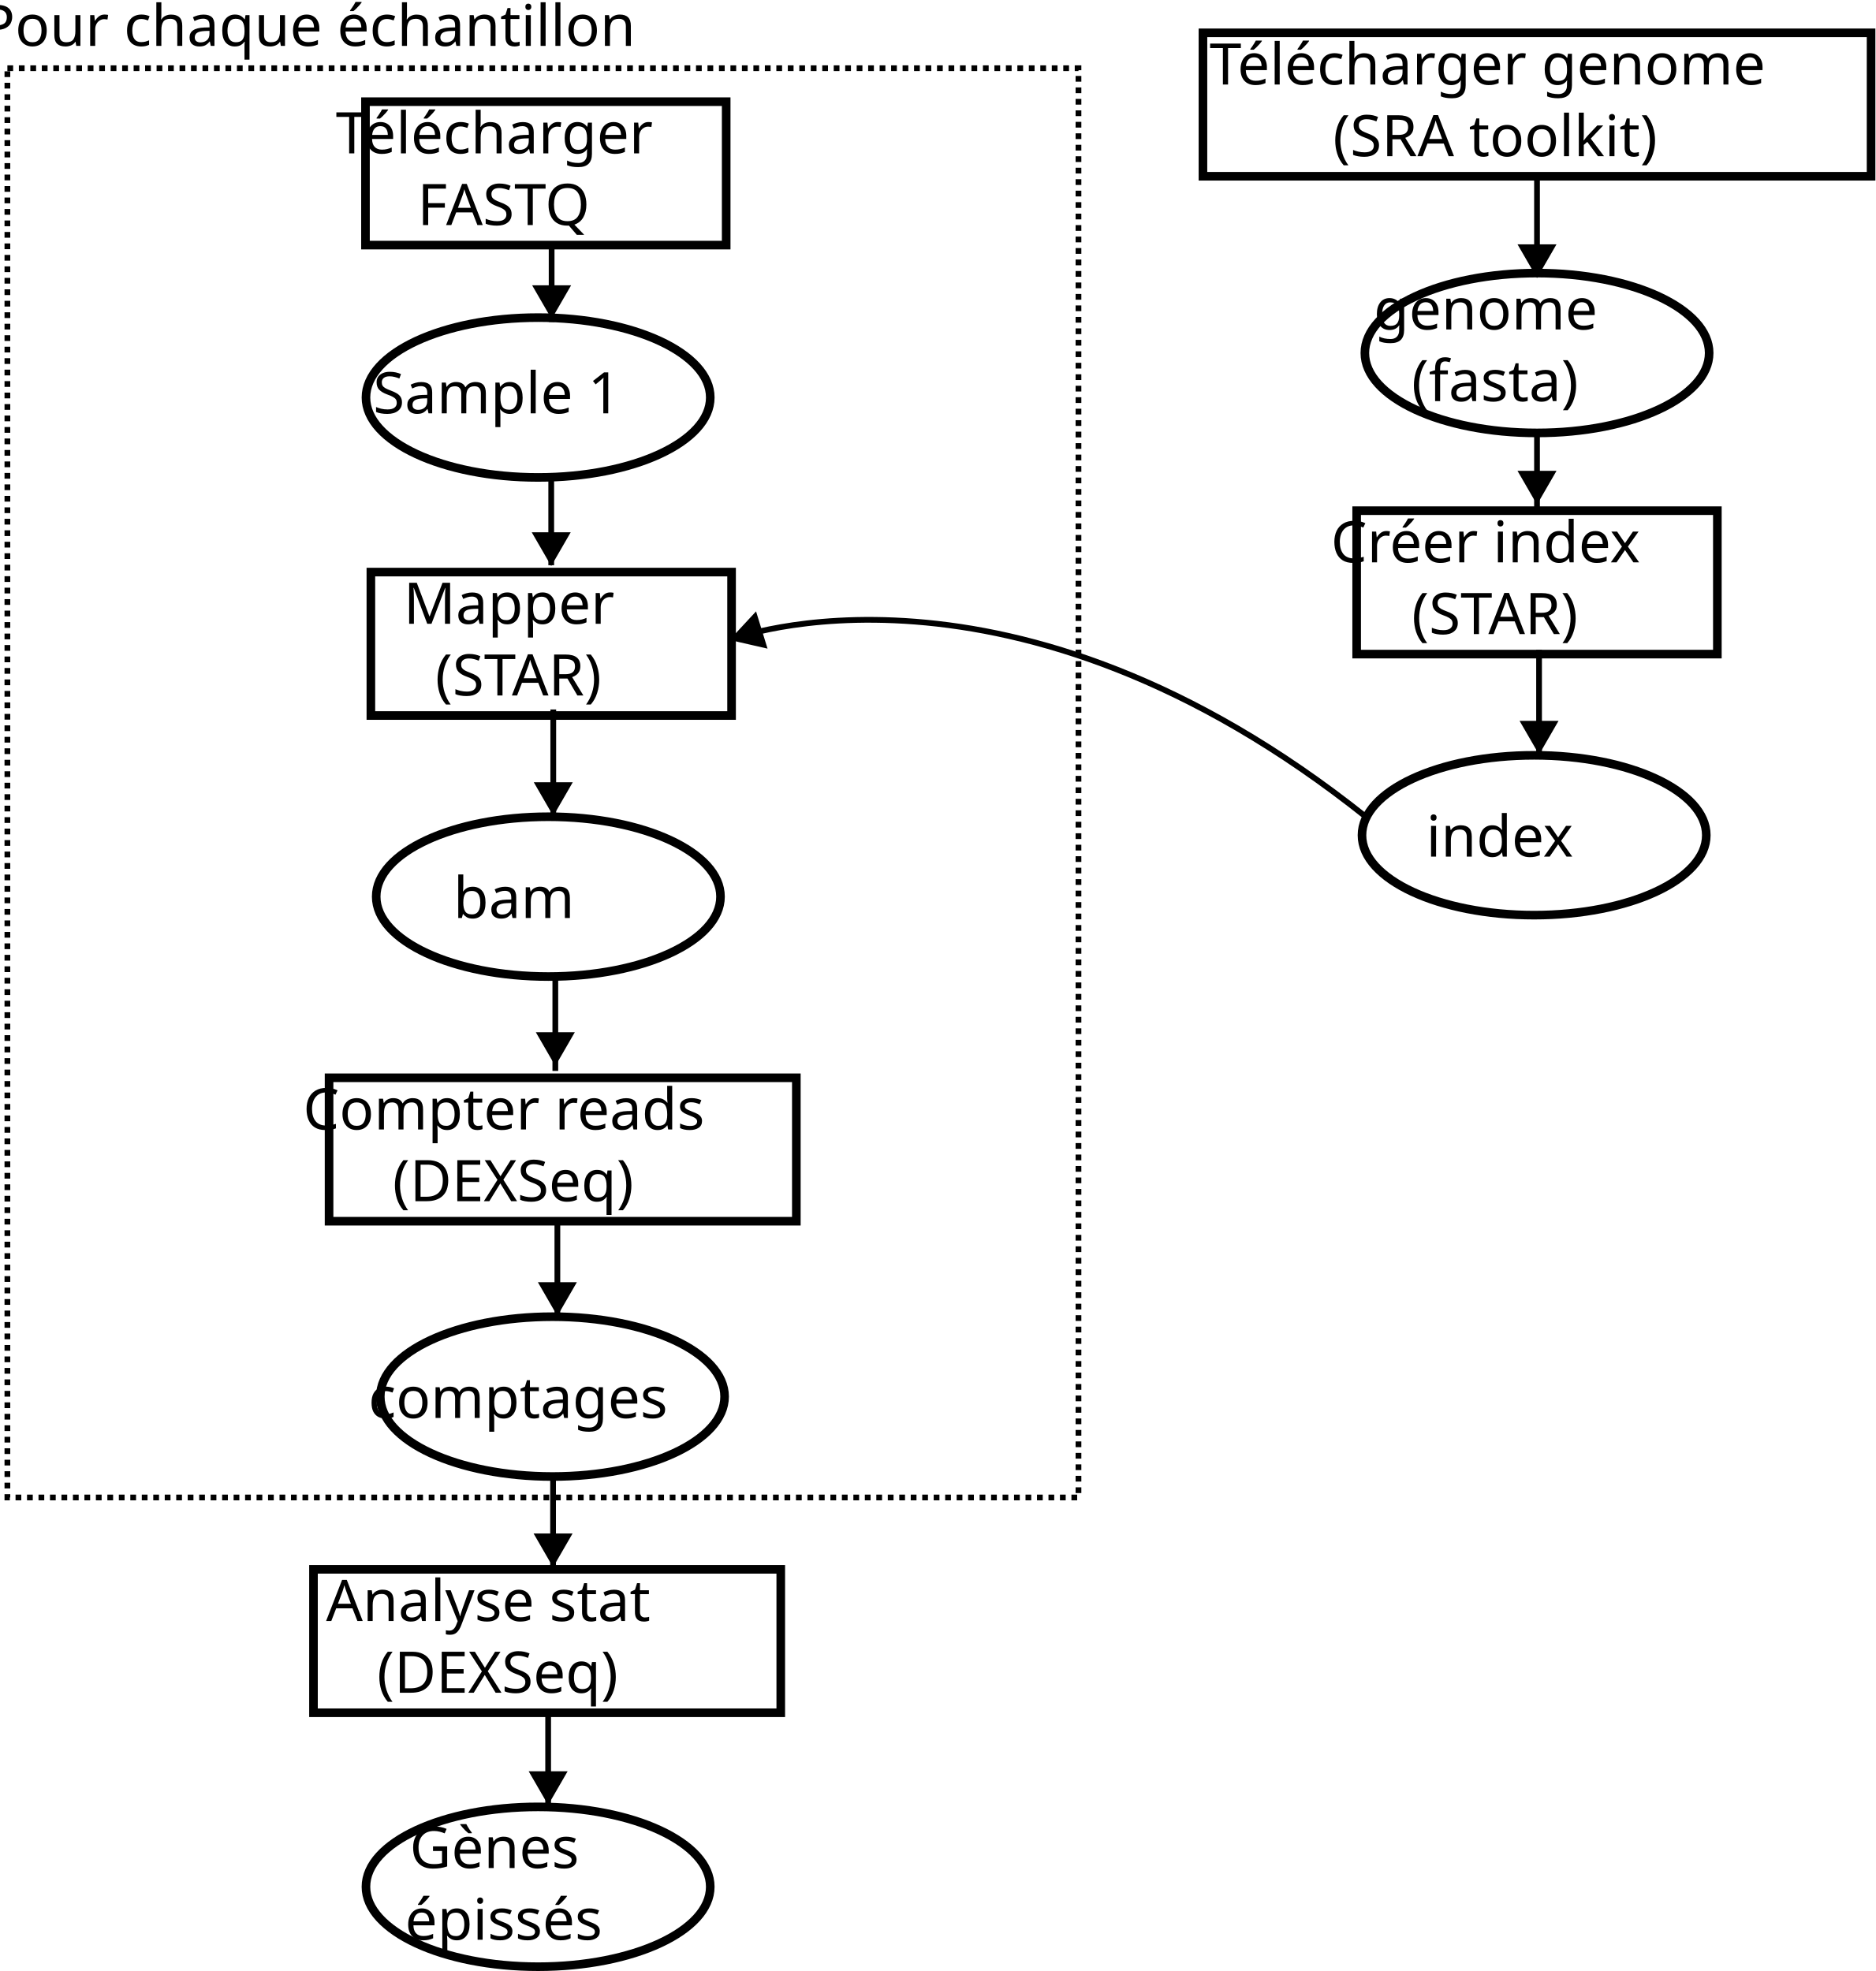
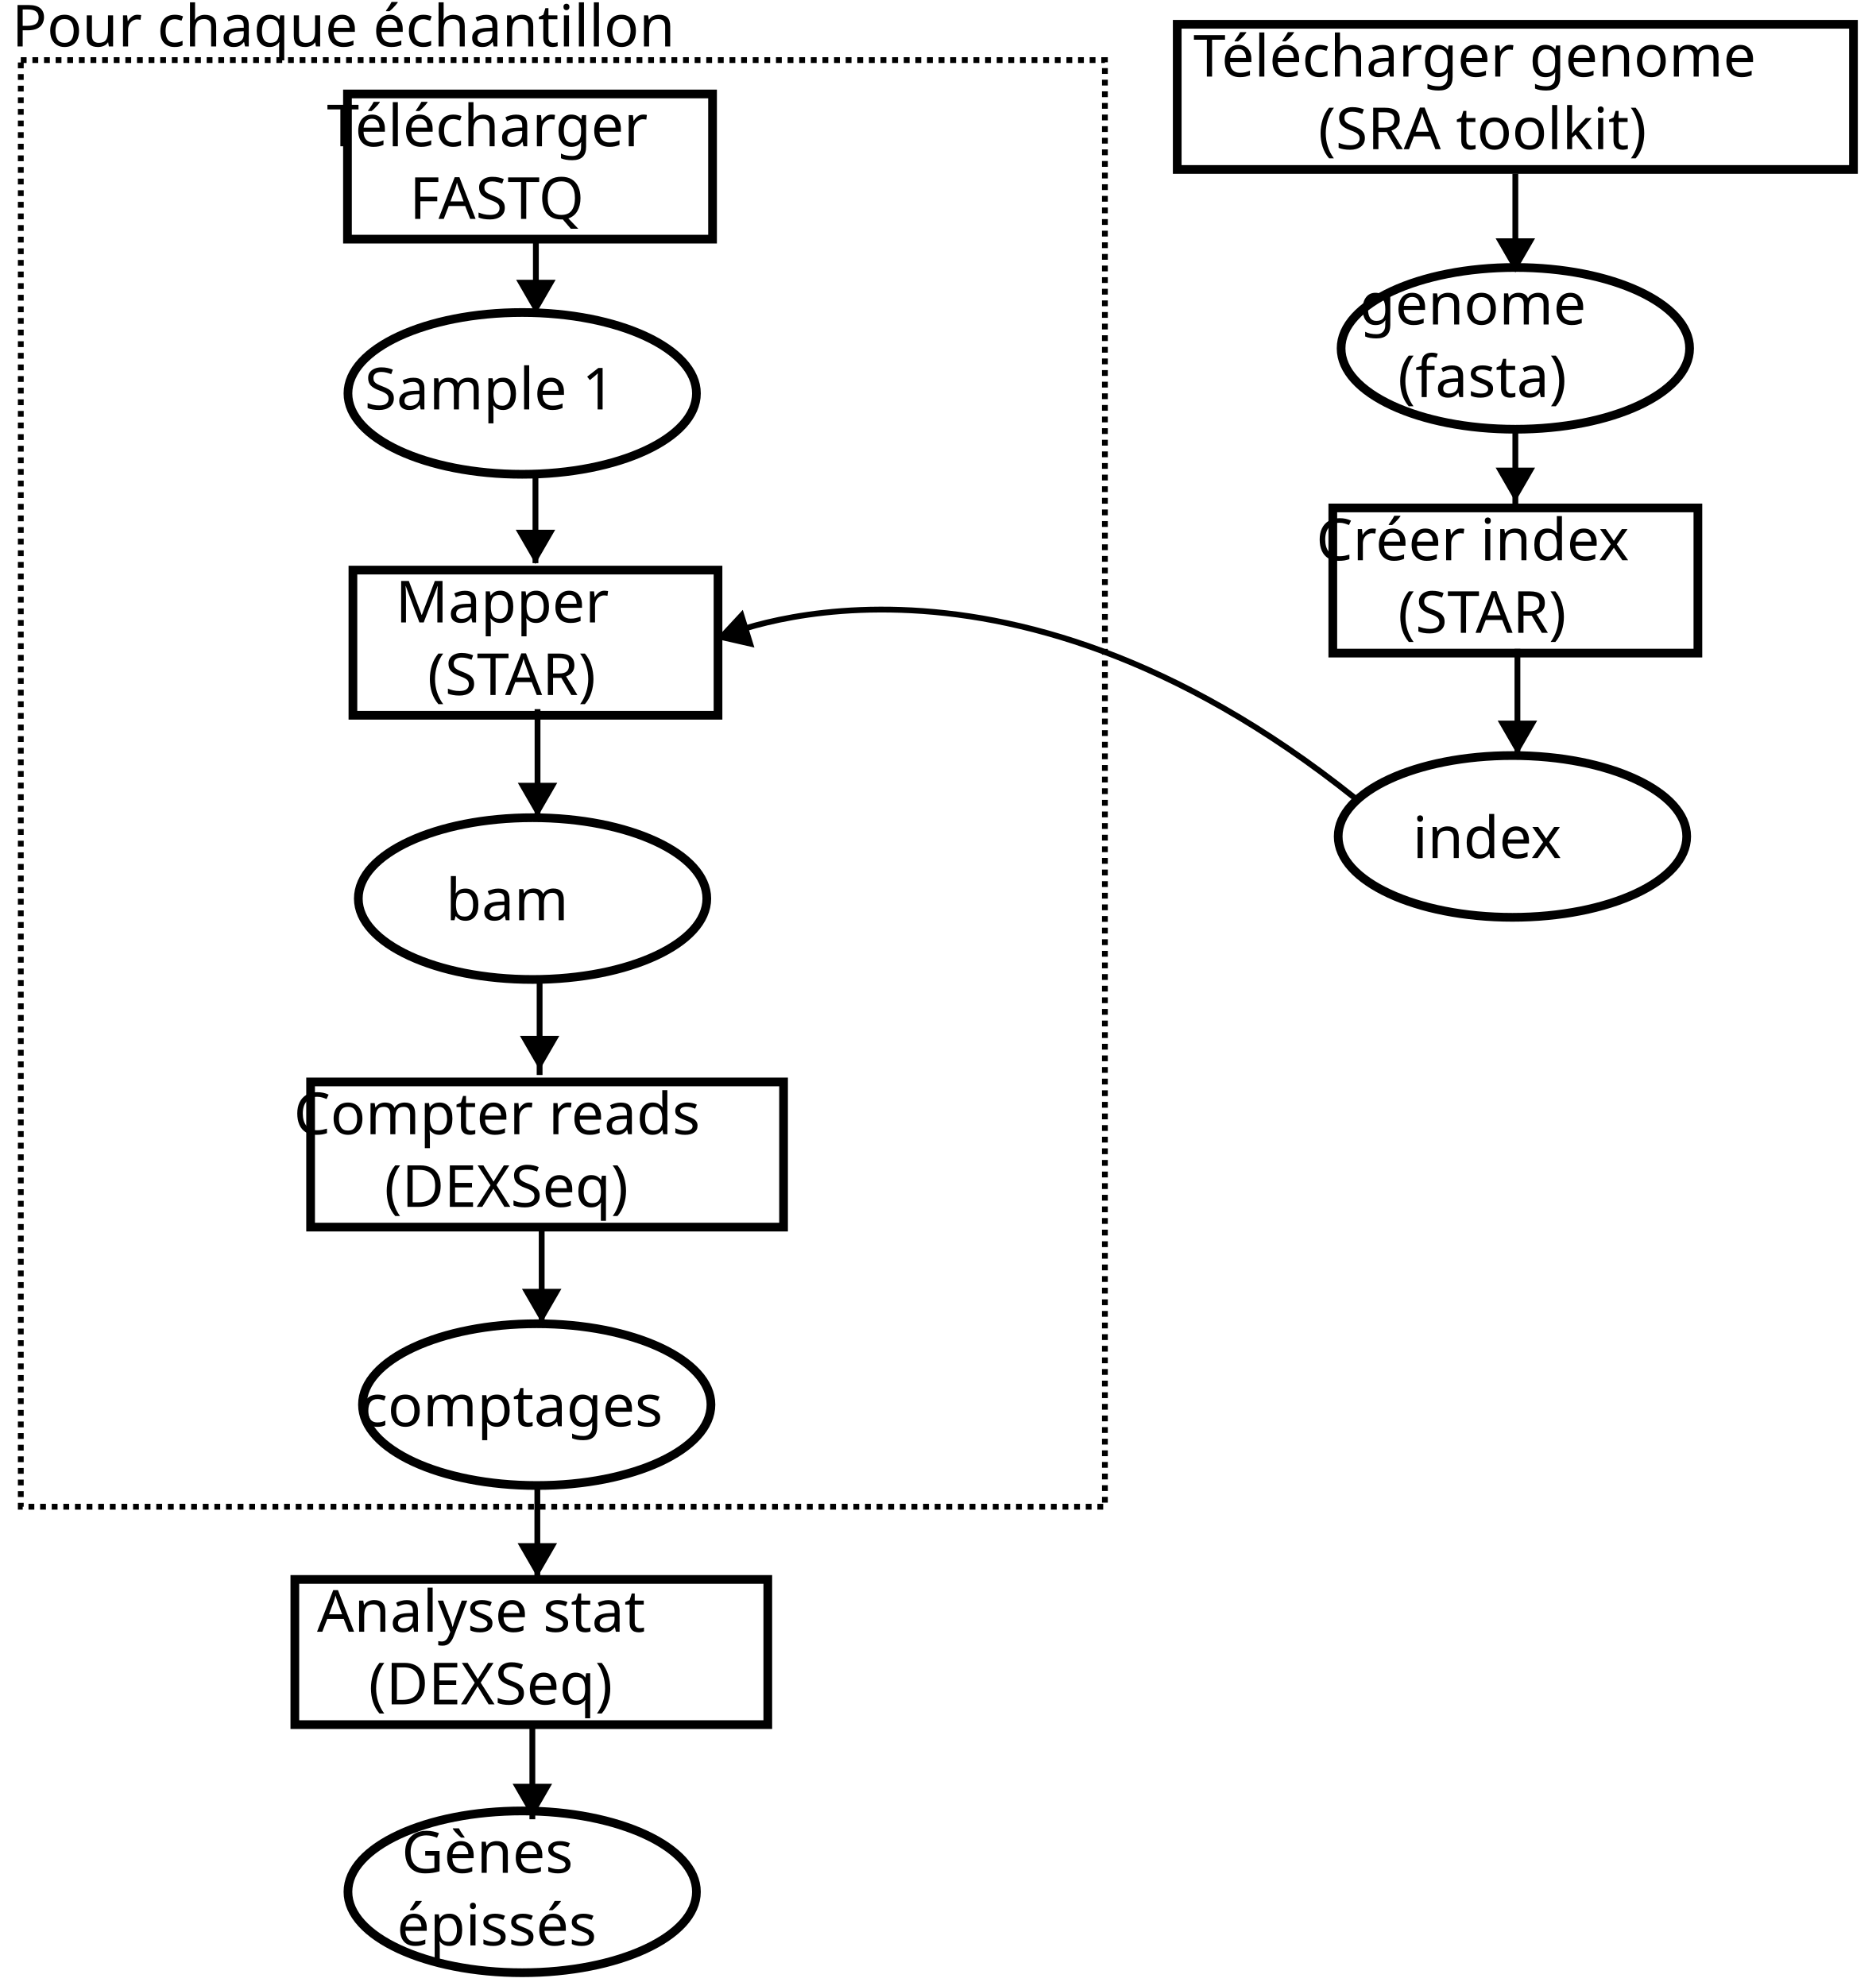
- <svg xmlns="http://www.w3.org/2000/svg" width="92.944mm" height="97.704mm" viewBox="0 0 329.329 346.195" id="svg2" version="1.1">
+ <svg xmlns="http://www.w3.org/2000/svg" width="118.374mm" height="125.362mm" viewBox="0 0 419.435 444.195" id="svg2" version="1.1">
  <defs id="defs4" />
-   <g id="layer1" transform="translate(-35.02765,-25.20341)">
+   <g id="layer1" transform="translate(-40.05082,-27.20341)">
    <g id="g4187-3-0" transform="translate(-238.5714,152.2697)" />
-     <g id="g4903" transform="matrix(0.5038584,0,0,0.5038584,17.37868,12.50446)">
-       <ellipse ry="27.857" rx="60" cy="682.934" cx="222.571" id="path4136-6-5-6-0-4-8" style="fill:none;fill-opacity:1;fill-rule:nonzero;stroke:#000000;stroke-width:3;stroke-linecap:butt;stroke-linejoin:miter;stroke-miterlimit:4;stroke-dasharray:none;stroke-dashoffset:0;stroke-opacity:1" />
-       <text id="text4138-7-6-1-6-5-9" y="676.39" x="221.956" style="font-style:normal;font-weight:normal;font-size:12.5px;line-height:125%;font-family:sans-serif;text-align:center;letter-spacing:0px;word-spacing:0px;text-anchor:middle;fill:#000000;fill-opacity:1;stroke:none;stroke-width:1px;stroke-linecap:butt;stroke-linejoin:miter;stroke-opacity:1" xml:space="preserve">
-         <tspan style="font-size:20px" y="676.39" x="221.956" id="tspan4217-9-1-2-2">Gènes</tspan>
-         <tspan id="tspan4777" style="font-size:20px" y="701.39" x="221.956">épissés</tspan>
+     <ellipse style="fill:none;fill-opacity:1;fill-rule:nonzero;stroke:#000000;stroke-width:1.948;stroke-linecap:butt;stroke-linejoin:miter;stroke-miterlimit:4;stroke-dasharray:none;stroke-dashoffset:0;stroke-opacity:1" id="path4136-6-5-6-0-4-8" cx="156.819" cy="450.334" rx="38.964" ry="18.09" />
+     <text xml:space="preserve" style="font-style:normal;font-weight:normal;font-size:8.118px;line-height:125%;font-family:sans-serif;text-align:center;letter-spacing:0px;word-spacing:0px;text-anchor:middle;fill:#000000;fill-opacity:1;stroke:none;stroke-width:1px;stroke-linecap:butt;stroke-linejoin:miter;stroke-opacity:1" x="156.419" y="446.084" id="text4138-7-6-1-6-5-9">
+       <tspan id="tspan4217-9-1-2-2" x="156.419" y="446.084" style="font-size:12.988px">Gènes</tspan>
+       <tspan x="156.419" y="462.319" style="font-size:12.988px" id="tspan4777">épissés</tspan>
+     </text>
+     <path style="fill:none;fill-rule:evenodd;stroke:#000000;stroke-width:1.299;stroke-linecap:butt;stroke-linejoin:miter;stroke-miterlimit:4;stroke-dasharray:none;stroke-opacity:1" d="M 342.974,205.65 C 262.263,141.174 200.607,169.937 200.607,169.937" id="path4630" />
+     <g id="g4142" transform="matrix(0.6494003,0,0,0.6494003,-2.745914,80.72362)">
+       <ellipse ry="27.857" rx="60" cy="53.077" cx="245.714" id="path4136" style="fill:none;fill-opacity:1;fill-rule:nonzero;stroke:#000000;stroke-width:3;stroke-linecap:butt;stroke-linejoin:miter;stroke-miterlimit:4;stroke-dasharray:none;stroke-dashoffset:0;stroke-opacity:1" />
+       <text id="text4138" y="58.594" x="245.983" style="font-style:normal;font-weight:normal;font-size:12.5px;line-height:125%;font-family:sans-serif;text-align:center;letter-spacing:0px;word-spacing:0px;text-anchor:middle;fill:#000000;fill-opacity:1;stroke:none;stroke-width:1px;stroke-linecap:butt;stroke-linejoin:miter;stroke-opacity:1" xml:space="preserve">
+         <tspan style="font-size:20px" y="58.594" x="245.983" id="tspan4140">Sample 1</tspan>
      </text>
-       <path id="path4630" d="M 511.429,310.219 C 387.143,210.934 290,248.076 290,248.076" style="fill:none;fill-rule:evenodd;stroke:#000000;stroke-width:2;stroke-linecap:butt;stroke-linejoin:miter;stroke-miterlimit:4;stroke-dasharray:none;stroke-opacity:1" />
-       <g transform="translate(-23.13919,110.698)" id="g4142">
-         <ellipse style="fill:none;fill-opacity:1;fill-rule:nonzero;stroke:#000000;stroke-width:3;stroke-linecap:butt;stroke-linejoin:miter;stroke-miterlimit:4;stroke-dasharray:none;stroke-dashoffset:0;stroke-opacity:1" id="path4136" cx="245.714" cy="53.077" rx="60" ry="27.857" />
-         <text xml:space="preserve" style="font-style:normal;font-weight:normal;font-size:12.5px;line-height:125%;font-family:sans-serif;text-align:center;letter-spacing:0px;word-spacing:0px;text-anchor:middle;fill:#000000;fill-opacity:1;stroke:none;stroke-width:1px;stroke-linecap:butt;stroke-linejoin:miter;stroke-opacity:1" x="245.983" y="58.594" id="text4138">
-           <tspan id="tspan4140" x="245.983" y="58.594" style="font-size:20px">Sample 1</tspan>
-         </text>
-       </g>
-       <g transform="translate(88.57143,-35.71429)" id="g4187">
-         <rect style="fill:none;fill-opacity:1;fill-rule:nonzero;stroke:#000000;stroke-width:3;stroke-linecap:butt;stroke-linejoin:miter;stroke-miterlimit:4;stroke-dasharray:none;stroke-dashoffset:0;stroke-opacity:1" id="rect4175" width="232.857" height="50" x="365.714" y="72.362" />
-         <text xml:space="preserve" style="font-style:normal;font-weight:normal;font-size:12.5px;line-height:125%;font-family:sans-serif;text-align:center;letter-spacing:0px;word-spacing:0px;text-anchor:middle;fill:#000000;fill-opacity:1;stroke:none;stroke-width:1px;stroke-linecap:butt;stroke-linejoin:miter;stroke-opacity:1" x="482.172" y="90.38" id="text4177">
-           <tspan x="485.356" y="90.38" id="tspan4185" style="font-size:20px">Télécharger genome </tspan>
-           <tspan id="tspan4385" x="482.172" y="115.38" style="font-size:20px">(SRA toolkit)</tspan>
-         </text>
-       </g>
-       <g transform="translate(325,93.28571)" id="g4142-3-3">
-         <ellipse style="fill:none;fill-opacity:1;fill-rule:nonzero;stroke:#000000;stroke-width:3;stroke-linecap:butt;stroke-linejoin:miter;stroke-miterlimit:4;stroke-dasharray:none;stroke-dashoffset:0;stroke-opacity:1" id="path4136-6-5" cx="245.714" cy="54.975" rx="60" ry="27.857" />
-         <text xml:space="preserve" style="font-style:normal;font-weight:normal;font-size:12.5px;line-height:125%;font-family:sans-serif;text-align:center;letter-spacing:0px;word-spacing:0px;text-anchor:middle;fill:#000000;fill-opacity:1;stroke:none;stroke-width:1px;stroke-linecap:butt;stroke-linejoin:miter;stroke-opacity:1" x="245.695" y="46.757" id="text4138-7-6">
-           <tspan id="tspan4140-5-2" x="245.695" y="46.757" style="font-size:20px">genome</tspan>
-           <tspan id="tspan4217" x="245.695" y="71.757" style="font-size:20px">(fasta)</tspan>
-         </text>
-       </g>
-       <path id="path4219" d="m 570.714,88.076 0,31.282" style="fill:#000000;fill-opacity:1;fill-rule:evenodd;stroke:#000000;stroke-width:2;stroke-linecap:butt;stroke-linejoin:miter;stroke-miterlimit:4;stroke-dasharray:none;stroke-opacity:1" />
-       <path d="m 570.714,120.141 -2.531,-4.383 -2.531,-4.383 5.062,0 5.062,0 -2.531,4.383 z" id="path4221" style="fill:#000000;fill-opacity:1;fill-rule:nonzero;stroke:#000000;stroke-width:2;stroke-linecap:butt;stroke-linejoin:miter;stroke-miterlimit:4;stroke-dasharray:none;stroke-dashoffset:0;stroke-opacity:1" />
-       <rect y="48.98" x="37.603" height="498.243" width="373.301" id="rect4175-6" style="fill:none;fill-opacity:1;fill-rule:nonzero;stroke:#000000;stroke-width:2;stroke-linecap:butt;stroke-linejoin:miter;stroke-miterlimit:4;stroke-dasharray:2, 2;stroke-dashoffset:0;stroke-opacity:1" />
-       <text id="text4281" y="41.2" x="153.729" style="font-style:normal;font-weight:normal;font-size:12.5px;line-height:125%;font-family:sans-serif;text-align:center;letter-spacing:0px;word-spacing:0px;text-anchor:middle;fill:#000000;fill-opacity:1;stroke:none;stroke-width:1px;stroke-linecap:butt;stroke-linejoin:miter;stroke-opacity:1" xml:space="preserve">
-         <tspan style="font-size:20px" y="41.2" x="153.729" id="tspan4283">Pour chaque échantillon</tspan>
+     </g>
+     <g id="g4187" transform="matrix(0.6494003,0,0,0.6494003,65.79899,-14.35656)">
+       <rect y="72.362" x="365.714" height="50" width="232.857" id="rect4175" style="fill:none;fill-opacity:1;fill-rule:nonzero;stroke:#000000;stroke-width:3;stroke-linecap:butt;stroke-linejoin:miter;stroke-miterlimit:4;stroke-dasharray:none;stroke-dashoffset:0;stroke-opacity:1" />
+       <text id="text4177" y="90.38" x="482.172" style="font-style:normal;font-weight:normal;font-size:12.5px;line-height:125%;font-family:sans-serif;text-align:center;letter-spacing:0px;word-spacing:0px;text-anchor:middle;fill:#000000;fill-opacity:1;stroke:none;stroke-width:1px;stroke-linecap:butt;stroke-linejoin:miter;stroke-opacity:1" xml:space="preserve">
+         <tspan style="font-size:20px" id="tspan4185" y="90.38" x="485.356">Télécharger genome </tspan>
+         <tspan style="font-size:20px" y="115.38" x="482.172" id="tspan4385">(SRA toolkit)</tspan>
      </text>
-       <g transform="translate(-240.4503,-11.71598)" id="g4187-6">
-         <rect style="fill:none;fill-opacity:1;fill-rule:nonzero;stroke:#000000;stroke-width:3;stroke-linecap:butt;stroke-linejoin:miter;stroke-miterlimit:4;stroke-dasharray:none;stroke-dashoffset:0;stroke-opacity:1" id="rect4175-18" width="125.714" height="50" x="402.857" y="72.362" />
-         <text xml:space="preserve" style="font-style:normal;font-weight:normal;font-size:12.5px;line-height:125%;font-family:sans-serif;text-align:center;letter-spacing:0px;word-spacing:0px;text-anchor:middle;fill:#000000;fill-opacity:1;stroke:none;stroke-width:1px;stroke-linecap:butt;stroke-linejoin:miter;stroke-opacity:1" x="465.641" y="90.38" id="text4177-7">
-           <tspan x="465.641" y="90.38" id="tspan4181-9" style="font-size:20px">Télécharger</tspan>
-           <tspan x="465.641" y="115.38" id="tspan4185-2" style="font-size:20px">FASTQ</tspan>
-         </text>
-       </g>
-       <path id="path4219-0" d="m 227.284,110.213 0,27.225" style="fill:#000000;fill-opacity:1;fill-rule:evenodd;stroke:#000000;stroke-width:2;stroke-linecap:butt;stroke-linejoin:miter;stroke-miterlimit:4;stroke-dasharray:none;stroke-opacity:1" />
-       <path d="m 227.284,134.42 -2.531,-4.383 -2.531,-4.383 5.062,0 5.062,0 -2.531,4.383 z" id="path4221-2" style="fill:#000000;fill-opacity:1;fill-rule:nonzero;stroke:#000000;stroke-width:2;stroke-linecap:butt;stroke-linejoin:miter;stroke-miterlimit:4;stroke-dasharray:none;stroke-dashoffset:0;stroke-opacity:1" />
-       <g transform="translate(105,130.8608)" id="g4187-3">
-         <rect style="fill:none;fill-opacity:1;fill-rule:nonzero;stroke:#000000;stroke-width:3;stroke-linecap:butt;stroke-linejoin:miter;stroke-miterlimit:4;stroke-dasharray:none;stroke-dashoffset:0;stroke-opacity:1" id="rect4175-7" width="125.714" height="50" x="402.857" y="72.362" />
-         <text xml:space="preserve" style="font-style:normal;font-weight:normal;font-size:12.5px;line-height:125%;font-family:sans-serif;text-align:center;letter-spacing:0px;word-spacing:0px;text-anchor:middle;fill:#000000;fill-opacity:1;stroke:none;stroke-width:1px;stroke-linecap:butt;stroke-linejoin:miter;stroke-opacity:1" x="465.641" y="90.38" id="text4177-5">
-           <tspan x="465.641" y="90.38" id="tspan4185-28" style="font-size:20px">Créer index</tspan>
-           <tspan id="tspan4383" x="465.641" y="115.38" style="font-size:20px">(STAR)</tspan>
-         </text>
-       </g>
-       <path id="path4219-9" d="m 570.714,177.044 0,26.429" style="fill:#000000;fill-opacity:1;fill-rule:evenodd;stroke:#000000;stroke-width:2;stroke-linecap:butt;stroke-linejoin:miter;stroke-miterlimit:4;stroke-dasharray:none;stroke-opacity:1" />
-       <path d="m 570.714,199.109 -2.531,-4.383 -2.531,-4.383 5.062,0 5.062,0 -2.531,4.383 z" id="path4221-7" style="fill:#000000;fill-opacity:1;fill-rule:nonzero;stroke:#000000;stroke-width:2;stroke-linecap:butt;stroke-linejoin:miter;stroke-miterlimit:4;stroke-dasharray:none;stroke-dashoffset:0;stroke-opacity:1" />
-       <ellipse ry="27.857" rx="60" cy="316.362" cx="569.714" id="path4136-6-5-6" style="fill:none;fill-opacity:1;fill-rule:nonzero;stroke:#000000;stroke-width:3;stroke-linecap:butt;stroke-linejoin:miter;stroke-miterlimit:4;stroke-dasharray:none;stroke-dashoffset:0;stroke-opacity:1" />
-       <text id="text4138-7-6-1" y="323.818" x="569.099" style="font-style:normal;font-weight:normal;font-size:12.5px;line-height:125%;font-family:sans-serif;text-align:center;letter-spacing:0px;word-spacing:0px;text-anchor:middle;fill:#000000;fill-opacity:1;stroke:none;stroke-width:1px;stroke-linecap:butt;stroke-linejoin:miter;stroke-opacity:1" xml:space="preserve">
-         <tspan style="font-size:20px" y="323.818" x="569.099" id="tspan4217-9">index</tspan>
+     </g>
+     <g id="g4142-3-3" transform="matrix(0.6494003,0,0,0.6494003,219.3358,69.41607)">
+       <ellipse ry="27.857" rx="60" cy="54.975" cx="245.714" id="path4136-6-5" style="fill:none;fill-opacity:1;fill-rule:nonzero;stroke:#000000;stroke-width:3;stroke-linecap:butt;stroke-linejoin:miter;stroke-miterlimit:4;stroke-dasharray:none;stroke-dashoffset:0;stroke-opacity:1" />
+       <text id="text4138-7-6" y="46.757" x="245.695" style="font-style:normal;font-weight:normal;font-size:12.5px;line-height:125%;font-family:sans-serif;text-align:center;letter-spacing:0px;word-spacing:0px;text-anchor:middle;fill:#000000;fill-opacity:1;stroke:none;stroke-width:1px;stroke-linecap:butt;stroke-linejoin:miter;stroke-opacity:1" xml:space="preserve">
+         <tspan style="font-size:20px" y="46.757" x="245.695" id="tspan4140-5-2">genome</tspan>
+         <tspan style="font-size:20px" y="71.757" x="245.695" id="tspan4217">(fasta)</tspan>
      </text>
-       <path style="fill:#000000;fill-opacity:1;fill-rule:evenodd;stroke:#000000;stroke-width:2;stroke-linecap:butt;stroke-linejoin:miter;stroke-miterlimit:4;stroke-dasharray:none;stroke-opacity:1" d="m 571.429,251.759 0,35.714" id="path4219-9-3" />
-       <path style="fill:#000000;fill-opacity:1;fill-rule:nonzero;stroke:#000000;stroke-width:2;stroke-linecap:butt;stroke-linejoin:miter;stroke-miterlimit:4;stroke-dasharray:none;stroke-dashoffset:0;stroke-opacity:1" id="path4221-7-1" d="m 571.429,286.251 -2.531,-4.383 -2.531,-4.383 5.062,0 5.062,0 -2.531,4.383 z" />
-       <rect style="fill:none;fill-opacity:1;fill-rule:nonzero;stroke:#000000;stroke-width:3;stroke-linecap:butt;stroke-linejoin:miter;stroke-miterlimit:4;stroke-dasharray:none;stroke-dashoffset:0;stroke-opacity:1" id="rect4175-7-3" width="125.714" height="50" x="402.857" y="72.362" transform="translate(-238.5714,152.2697)" />
-       <text xml:space="preserve" style="font-style:normal;font-weight:normal;font-size:12.5px;line-height:125%;font-family:sans-serif;text-align:center;letter-spacing:0px;word-spacing:0px;text-anchor:middle;fill:#000000;fill-opacity:1;stroke:none;stroke-width:1px;stroke-linecap:butt;stroke-linejoin:miter;stroke-opacity:1" x="465.641" y="90.38" id="text4177-5-6" transform="translate(-238.5714,152.2697)">
-         <tspan id="tspan4383-0" x="465.641" y="90.38" style="font-size:20px">Mapper</tspan>
-         <tspan id="tspan4538" x="465.641" y="115.38" style="font-size:20px">(STAR)</tspan>
+     </g>
+     <path style="fill:#000000;fill-opacity:1;fill-rule:evenodd;stroke:#000000;stroke-width:1.299;stroke-linecap:butt;stroke-linejoin:miter;stroke-miterlimit:4;stroke-dasharray:none;stroke-opacity:1" d="m 378.903,66.033 0,20.315" id="path4219" />
+     <path style="fill:#000000;fill-opacity:1;fill-rule:nonzero;stroke:#000000;stroke-width:1.299;stroke-linecap:butt;stroke-linejoin:miter;stroke-miterlimit:4;stroke-dasharray:none;stroke-dashoffset:0;stroke-opacity:1" id="path4221" d="m 378.903,86.856 -1.643,-2.847 -1.644,-2.847 3.287,0 3.287,0 -1.643,2.847 z" />
+     <rect style="fill:none;fill-opacity:1;fill-rule:nonzero;stroke:#000000;stroke-width:1.299;stroke-linecap:butt;stroke-linejoin:miter;stroke-miterlimit:4;stroke-dasharray:1.299, 1.299;stroke-dashoffset:0;stroke-opacity:1" id="rect4175-6" width="242.422" height="323.559" x="44.7" y="40.644" />
+     <text xml:space="preserve" style="font-style:normal;font-weight:normal;font-size:8.118px;line-height:125%;font-family:sans-serif;text-align:center;letter-spacing:0px;word-spacing:0px;text-anchor:middle;fill:#000000;fill-opacity:1;stroke:none;stroke-width:1px;stroke-linecap:butt;stroke-linejoin:miter;stroke-opacity:1" x="122.112" y="37.591" id="text4281">
+       <tspan id="tspan4283" x="122.112" y="37.591" style="font-size:12.988px">Pour chaque échantillon</tspan>
+     </text>
+     <g id="g4187-6" transform="matrix(0.6494003,0,0,0.6494003,-143.8678,1.227944)">
+       <rect y="72.362" x="402.857" height="50" width="125.714" id="rect4175-18" style="fill:none;fill-opacity:1;fill-rule:nonzero;stroke:#000000;stroke-width:3;stroke-linecap:butt;stroke-linejoin:miter;stroke-miterlimit:4;stroke-dasharray:none;stroke-dashoffset:0;stroke-opacity:1" />
+       <text id="text4177-7" y="90.38" x="465.641" style="font-style:normal;font-weight:normal;font-size:12.5px;line-height:125%;font-family:sans-serif;text-align:center;letter-spacing:0px;word-spacing:0px;text-anchor:middle;fill:#000000;fill-opacity:1;stroke:none;stroke-width:1px;stroke-linecap:butt;stroke-linejoin:miter;stroke-opacity:1" xml:space="preserve">
+         <tspan style="font-size:20px" id="tspan4181-9" y="90.38" x="465.641">Télécharger</tspan>
+         <tspan style="font-size:20px" id="tspan4185-2" y="115.38" x="465.641">FASTQ</tspan>
      </text>
-       <path id="path4219-9-6" d="m 227.143,190.453 0,31.788" style="fill:#000000;fill-opacity:1;fill-rule:evenodd;stroke:#000000;stroke-width:2;stroke-linecap:butt;stroke-linejoin:miter;stroke-miterlimit:4;stroke-dasharray:none;stroke-opacity:1" />
-       <path d="m 227.143,220.517 -2.531,-4.383 -2.531,-4.383 5.062,0 5.062,0 -2.531,4.383 z" id="path4221-7-3" style="fill:#000000;fill-opacity:1;fill-rule:nonzero;stroke:#000000;stroke-width:2;stroke-linecap:butt;stroke-linejoin:miter;stroke-miterlimit:4;stroke-dasharray:none;stroke-dashoffset:0;stroke-opacity:1" />
-       <ellipse ry="27.857" rx="60" cy="337.771" cx="226.143" id="path4136-6-5-6-0" style="fill:none;fill-opacity:1;fill-rule:nonzero;stroke:#000000;stroke-width:3;stroke-linecap:butt;stroke-linejoin:miter;stroke-miterlimit:4;stroke-dasharray:none;stroke-dashoffset:0;stroke-opacity:1" />
-       <text id="text4138-7-6-1-6" y="345.227" x="225.528" style="font-style:normal;font-weight:normal;font-size:12.5px;line-height:125%;font-family:sans-serif;text-align:center;letter-spacing:0px;word-spacing:0px;text-anchor:middle;fill:#000000;fill-opacity:1;stroke:none;stroke-width:1px;stroke-linecap:butt;stroke-linejoin:miter;stroke-opacity:1" xml:space="preserve">
-         <tspan style="font-size:20px" y="345.227" x="225.528" id="tspan4217-9-1">bam</tspan>
+     </g>
+     <path style="fill:#000000;fill-opacity:1;fill-rule:evenodd;stroke:#000000;stroke-width:1.299;stroke-linecap:butt;stroke-linejoin:miter;stroke-miterlimit:4;stroke-dasharray:none;stroke-opacity:1" d="m 159.879,80.409 0,17.68" id="path4219-0" />
+     <path style="fill:#000000;fill-opacity:1;fill-rule:nonzero;stroke:#000000;stroke-width:1.299;stroke-linecap:butt;stroke-linejoin:miter;stroke-miterlimit:4;stroke-dasharray:none;stroke-dashoffset:0;stroke-opacity:1" id="path4221-2" d="m 159.879,96.129 -1.643,-2.847 -1.643,-2.847 3.287,0 3.287,0 -1.644,2.847 z" />
+     <g id="g4187-3" transform="matrix(0.6494003,0,0,0.6494003,76.46771,93.81734)">
+       <rect y="72.362" x="402.857" height="50" width="125.714" id="rect4175-7" style="fill:none;fill-opacity:1;fill-rule:nonzero;stroke:#000000;stroke-width:3;stroke-linecap:butt;stroke-linejoin:miter;stroke-miterlimit:4;stroke-dasharray:none;stroke-dashoffset:0;stroke-opacity:1" />
+       <text id="text4177-5" y="90.38" x="465.641" style="font-style:normal;font-weight:normal;font-size:12.5px;line-height:125%;font-family:sans-serif;text-align:center;letter-spacing:0px;word-spacing:0px;text-anchor:middle;fill:#000000;fill-opacity:1;stroke:none;stroke-width:1px;stroke-linecap:butt;stroke-linejoin:miter;stroke-opacity:1" xml:space="preserve">
+         <tspan style="font-size:20px" id="tspan4185-28" y="90.38" x="465.641">Créer index</tspan>
+         <tspan style="font-size:20px" y="115.38" x="465.641" id="tspan4383">(STAR)</tspan>
      </text>
-       <path style="fill:#000000;fill-opacity:1;fill-rule:evenodd;stroke:#000000;stroke-width:2;stroke-linecap:butt;stroke-linejoin:miter;stroke-miterlimit:4;stroke-dasharray:none;stroke-opacity:1" d="m 227.857,272.525 0,37.848" id="path4219-9-3-5" />
-       <path style="fill:#000000;fill-opacity:1;fill-rule:nonzero;stroke:#000000;stroke-width:2;stroke-linecap:butt;stroke-linejoin:miter;stroke-miterlimit:4;stroke-dasharray:none;stroke-dashoffset:0;stroke-opacity:1" id="path4221-7-1-5" d="m 227.857,307.66 -2.531,-4.383 -2.531,-4.383 5.062,0 5.062,0 -2.531,4.383 z" />
-       <g transform="translate(-237.1429,328.5554)" id="g4187-3-0-4">
-         <rect style="fill:none;fill-opacity:1;fill-rule:nonzero;stroke:#000000;stroke-width:3;stroke-linecap:butt;stroke-linejoin:miter;stroke-miterlimit:4;stroke-dasharray:none;stroke-dashoffset:0;stroke-opacity:1" id="rect4175-7-3-7" width="162.857" height="50" x="386.857" y="72.362" />
-         <text xml:space="preserve" style="font-style:normal;font-weight:normal;font-size:12.5px;line-height:125%;font-family:sans-serif;text-align:center;letter-spacing:0px;word-spacing:0px;text-anchor:middle;fill:#000000;fill-opacity:1;stroke:none;stroke-width:1px;stroke-linecap:butt;stroke-linejoin:miter;stroke-opacity:1" x="465.641" y="90.38" id="text4177-5-6-6">
-           <tspan id="tspan4538-6" x="465.641" y="90.38" style="font-size:20px">Compter reads</tspan>
-           <tspan id="tspan4595" x="465.641" y="115.38" style="font-size:20px">(DEXSeq)</tspan>
-         </text>
-       </g>
-       <path id="path4219-9-6-9" d="m 228.571,366.739 0,31.788" style="fill:#000000;fill-opacity:1;fill-rule:evenodd;stroke:#000000;stroke-width:2;stroke-linecap:butt;stroke-linejoin:miter;stroke-miterlimit:4;stroke-dasharray:none;stroke-opacity:1" />
-       <path d="m 228.571,394.803 -2.531,-4.383 -2.531,-4.383 5.062,0 5.062,0 -2.531,4.383 z" id="path4221-7-3-3" style="fill:#000000;fill-opacity:1;fill-rule:nonzero;stroke:#000000;stroke-width:2;stroke-linecap:butt;stroke-linejoin:miter;stroke-miterlimit:4;stroke-dasharray:none;stroke-dashoffset:0;stroke-opacity:1" />
-       <ellipse ry="27.857" rx="60" cy="512.057" cx="227.571" id="path4136-6-5-6-0-4" style="fill:none;fill-opacity:1;fill-rule:nonzero;stroke:#000000;stroke-width:3;stroke-linecap:butt;stroke-linejoin:miter;stroke-miterlimit:4;stroke-dasharray:none;stroke-dashoffset:0;stroke-opacity:1" />
-       <text id="text4138-7-6-1-6-5" y="519.513" x="226.956" style="font-style:normal;font-weight:normal;font-size:12.5px;line-height:125%;font-family:sans-serif;text-align:center;letter-spacing:0px;word-spacing:0px;text-anchor:middle;fill:#000000;fill-opacity:1;stroke:none;stroke-width:1px;stroke-linecap:butt;stroke-linejoin:miter;stroke-opacity:1" xml:space="preserve">
-         <tspan style="font-size:20px" y="519.513" x="226.956" id="tspan4217-9-1-2">comptages</tspan>
+     </g>
+     <path style="fill:#000000;fill-opacity:1;fill-rule:evenodd;stroke:#000000;stroke-width:1.299;stroke-linecap:butt;stroke-linejoin:miter;stroke-miterlimit:4;stroke-dasharray:none;stroke-opacity:1" d="m 378.903,123.809 0,17.163" id="path4219-9" />
+     <path style="fill:#000000;fill-opacity:1;fill-rule:nonzero;stroke:#000000;stroke-width:1.299;stroke-linecap:butt;stroke-linejoin:miter;stroke-miterlimit:4;stroke-dasharray:none;stroke-dashoffset:0;stroke-opacity:1" id="path4221-7" d="m 378.903,138.137 -1.643,-2.847 -1.644,-2.847 3.287,0 3.287,0 -1.643,2.847 z" />
+     <ellipse style="fill:none;fill-opacity:1;fill-rule:nonzero;stroke:#000000;stroke-width:1.948;stroke-linecap:butt;stroke-linejoin:miter;stroke-miterlimit:4;stroke-dasharray:none;stroke-dashoffset:0;stroke-opacity:1" id="path4136-6-5-6" cx="378.253" cy="214.282" rx="38.964" ry="18.09" />
+     <text xml:space="preserve" style="font-style:normal;font-weight:normal;font-size:8.118px;line-height:125%;font-family:sans-serif;text-align:center;letter-spacing:0px;word-spacing:0px;text-anchor:middle;fill:#000000;fill-opacity:1;stroke:none;stroke-width:1px;stroke-linecap:butt;stroke-linejoin:miter;stroke-opacity:1" x="377.854" y="219.124" id="text4138-7-6-1">
+       <tspan id="tspan4217-9" x="377.854" y="219.124" style="font-size:12.988px">index</tspan>
+     </text>
+     <path id="path4219-9-3" d="m 379.367,172.328 0,23.193" style="fill:#000000;fill-opacity:1;fill-rule:evenodd;stroke:#000000;stroke-width:1.299;stroke-linecap:butt;stroke-linejoin:miter;stroke-miterlimit:4;stroke-dasharray:none;stroke-opacity:1" />
+     <path d="m 379.367,194.728 -1.644,-2.847 -1.643,-2.847 3.287,0 3.287,0 -1.643,2.847 z" id="path4221-7-1" style="fill:#000000;fill-opacity:1;fill-rule:nonzero;stroke:#000000;stroke-width:1.299;stroke-linecap:butt;stroke-linejoin:miter;stroke-miterlimit:4;stroke-dasharray:none;stroke-dashoffset:0;stroke-opacity:1" />
+     <rect y="154.712" x="118.968" height="32.47" width="81.639" id="rect4175-7-3" style="fill:none;fill-opacity:1;fill-rule:nonzero;stroke:#000000;stroke-width:1.948;stroke-linecap:butt;stroke-linejoin:miter;stroke-miterlimit:4;stroke-dasharray:none;stroke-dashoffset:0;stroke-opacity:1" />
+     <text id="text4177-5-6" y="166.413" x="159.74" style="font-style:normal;font-weight:normal;font-size:8.118px;line-height:125%;font-family:sans-serif;text-align:center;letter-spacing:0px;word-spacing:0px;text-anchor:middle;fill:#000000;fill-opacity:1;stroke:none;stroke-width:1px;stroke-linecap:butt;stroke-linejoin:miter;stroke-opacity:1" xml:space="preserve">
+       <tspan style="font-size:12.988px" y="166.413" x="159.74" id="tspan4383-0">Mapper</tspan>
+       <tspan style="font-size:12.988px" y="182.648" x="159.74" id="tspan4538">(STAR)</tspan>
+     </text>
+     <path style="fill:#000000;fill-opacity:1;fill-rule:evenodd;stroke:#000000;stroke-width:1.299;stroke-linecap:butt;stroke-linejoin:miter;stroke-miterlimit:4;stroke-dasharray:none;stroke-opacity:1" d="m 159.787,132.517 0,20.643" id="path4219-9-6" />
+     <path style="fill:#000000;fill-opacity:1;fill-rule:nonzero;stroke:#000000;stroke-width:1.299;stroke-linecap:butt;stroke-linejoin:miter;stroke-miterlimit:4;stroke-dasharray:none;stroke-dashoffset:0;stroke-opacity:1" id="path4221-7-3" d="m 159.787,152.04 -1.643,-2.847 -1.643,-2.847 3.287,0 3.287,0 -1.644,2.847 z" />
+     <ellipse style="fill:none;fill-opacity:1;fill-rule:nonzero;stroke:#000000;stroke-width:1.948;stroke-linecap:butt;stroke-linejoin:miter;stroke-miterlimit:4;stroke-dasharray:none;stroke-dashoffset:0;stroke-opacity:1" id="path4136-6-5-6-0" cx="159.138" cy="228.185" rx="38.964" ry="18.09" />
+     <text xml:space="preserve" style="font-style:normal;font-weight:normal;font-size:8.118px;line-height:125%;font-family:sans-serif;text-align:center;letter-spacing:0px;word-spacing:0px;text-anchor:middle;fill:#000000;fill-opacity:1;stroke:none;stroke-width:1px;stroke-linecap:butt;stroke-linejoin:miter;stroke-opacity:1" x="158.738" y="233.027" id="text4138-7-6-1-6">
+       <tspan id="tspan4217-9-1" x="158.738" y="233.027" style="font-size:12.988px">bam</tspan>
+     </text>
+     <path id="path4219-9-3-5" d="m 160.251,185.814 0,24.579" style="fill:#000000;fill-opacity:1;fill-rule:evenodd;stroke:#000000;stroke-width:1.299;stroke-linecap:butt;stroke-linejoin:miter;stroke-miterlimit:4;stroke-dasharray:none;stroke-opacity:1" />
+     <path d="m 160.251,208.631 -1.644,-2.847 -1.643,-2.847 3.287,0 3.287,0 -1.643,2.847 z" id="path4221-7-1-5" style="fill:#000000;fill-opacity:1;fill-rule:nonzero;stroke:#000000;stroke-width:1.299;stroke-linecap:butt;stroke-linejoin:miter;stroke-miterlimit:4;stroke-dasharray:none;stroke-dashoffset:0;stroke-opacity:1" />
+     <g id="g4187-3-0-4" transform="matrix(0.6494003,0,0,0.6494003,-141.72,222.2003)">
+       <rect y="72.362" x="386.857" height="50" width="162.857" id="rect4175-7-3-7" style="fill:none;fill-opacity:1;fill-rule:nonzero;stroke:#000000;stroke-width:3;stroke-linecap:butt;stroke-linejoin:miter;stroke-miterlimit:4;stroke-dasharray:none;stroke-dashoffset:0;stroke-opacity:1" />
+       <text id="text4177-5-6-6" y="90.38" x="465.641" style="font-style:normal;font-weight:normal;font-size:12.5px;line-height:125%;font-family:sans-serif;text-align:center;letter-spacing:0px;word-spacing:0px;text-anchor:middle;fill:#000000;fill-opacity:1;stroke:none;stroke-width:1px;stroke-linecap:butt;stroke-linejoin:miter;stroke-opacity:1" xml:space="preserve">
+         <tspan style="font-size:20px" y="90.38" x="465.641" id="tspan4538-6">Compter reads</tspan>
+         <tspan style="font-size:20px" y="115.38" x="465.641" id="tspan4595">(DEXSeq)</tspan>
      </text>
-       <path style="fill:#000000;fill-opacity:1;fill-rule:evenodd;stroke:#000000;stroke-width:2;stroke-linecap:butt;stroke-linejoin:miter;stroke-miterlimit:4;stroke-dasharray:none;stroke-opacity:1" d="m 229.286,450.994 0,32.798" id="path4219-9-3-5-5" />
-       <path style="fill:#000000;fill-opacity:1;fill-rule:nonzero;stroke:#000000;stroke-width:2;stroke-linecap:butt;stroke-linejoin:miter;stroke-miterlimit:4;stroke-dasharray:none;stroke-dashoffset:0;stroke-opacity:1" id="path4221-7-1-5-4" d="m 229.286,481.946 -2.531,-4.383 -2.531,-4.383 5.062,0 5.062,0 -2.531,4.383 z" />
-       <path transform="matrix(0.2945879,0.9556244,-0.9556244,0.2945879,366.8658,-137.3932)" style="fill:#000000;fill-opacity:1;fill-rule:nonzero;stroke:#000000;stroke-width:2;stroke-linecap:butt;stroke-linejoin:miter;stroke-miterlimit:4;stroke-dasharray:none;stroke-dashoffset:0;stroke-opacity:1" id="path4221-7-1-4" d="m 345.714,185.751 -2.531,-4.383 -2.531,-4.383 5.062,0 5.062,0 -2.531,4.383 z" />
-       <path id="path4219-9-6-9-4" d="m 227.789,539.473 0,32.502" style="fill:#000000;fill-opacity:1;fill-rule:evenodd;stroke:#000000;stroke-width:2;stroke-linecap:butt;stroke-linejoin:miter;stroke-miterlimit:4;stroke-dasharray:none;stroke-opacity:1" />
-       <path d="m 227.789,569.538 -2.531,-4.383 -2.531,-4.383 5.062,0 5.062,0 -2.531,4.383 z" id="path4221-7-3-3-3" style="fill:#000000;fill-opacity:1;fill-rule:nonzero;stroke:#000000;stroke-width:2;stroke-linecap:butt;stroke-linejoin:miter;stroke-miterlimit:4;stroke-dasharray:none;stroke-dashoffset:0;stroke-opacity:1" />
-       <g transform="translate(-242.5714,547.905)" id="g4187-3-0-4-0">
-         <rect style="fill:none;fill-opacity:1;fill-rule:nonzero;stroke:#000000;stroke-width:3;stroke-linecap:butt;stroke-linejoin:miter;stroke-miterlimit:4;stroke-dasharray:none;stroke-dashoffset:0;stroke-opacity:1" id="rect4175-7-3-7-7" width="162.857" height="50" x="386.857" y="24.362" />
-         <text xml:space="preserve" style="font-style:normal;font-weight:normal;font-size:12.5px;line-height:125%;font-family:sans-serif;text-align:center;letter-spacing:0px;word-spacing:0px;text-anchor:middle;fill:#000000;fill-opacity:1;stroke:none;stroke-width:1px;stroke-linecap:butt;stroke-linejoin:miter;stroke-opacity:1" x="465.641" y="42.38" id="text4177-5-6-6-8">
-           <tspan id="tspan4538-6-6" x="465.641" y="42.38" style="font-size:20px">Analyse stat</tspan>
-           <tspan id="tspan4595-8" x="465.641" y="67.38" style="font-size:20px">(DEXSeq)</tspan>
-         </text>
-       </g>
-       <path id="path4219-9-6-9-4-4" d="m 226.071,622.361 0,32.502" style="fill:#000000;fill-opacity:1;fill-rule:evenodd;stroke:#000000;stroke-width:2;stroke-linecap:butt;stroke-linejoin:miter;stroke-miterlimit:4;stroke-dasharray:none;stroke-opacity:1" />
-       <path d="m 226.071,652.425 -2.531,-4.383 -2.531,-4.383 5.062,0 5.062,0 -2.531,4.383 z" id="path4221-7-3-3-3-3" style="fill:#000000;fill-opacity:1;fill-rule:nonzero;stroke:#000000;stroke-width:2;stroke-linecap:butt;stroke-linejoin:miter;stroke-miterlimit:4;stroke-dasharray:none;stroke-dashoffset:0;stroke-opacity:1" />
    </g>
+     <path style="fill:#000000;fill-opacity:1;fill-rule:evenodd;stroke:#000000;stroke-width:1.299;stroke-linecap:butt;stroke-linejoin:miter;stroke-miterlimit:4;stroke-dasharray:none;stroke-opacity:1" d="m 160.715,246.997 0,20.643" id="path4219-9-6-9" />
+     <path style="fill:#000000;fill-opacity:1;fill-rule:nonzero;stroke:#000000;stroke-width:1.299;stroke-linecap:butt;stroke-linejoin:miter;stroke-miterlimit:4;stroke-dasharray:none;stroke-dashoffset:0;stroke-opacity:1" id="path4221-7-3-3" d="m 160.715,265.222 -1.643,-2.847 -1.643,-2.847 3.287,0 3.287,0 -1.644,2.847 z" />
+     <ellipse style="fill:none;fill-opacity:1;fill-rule:nonzero;stroke:#000000;stroke-width:1.948;stroke-linecap:butt;stroke-linejoin:miter;stroke-miterlimit:4;stroke-dasharray:none;stroke-dashoffset:0;stroke-opacity:1" id="path4136-6-5-6-0-4" cx="160.066" cy="341.366" rx="38.964" ry="18.09" />
+     <text xml:space="preserve" style="font-style:normal;font-weight:normal;font-size:8.118px;line-height:125%;font-family:sans-serif;text-align:center;letter-spacing:0px;word-spacing:0px;text-anchor:middle;fill:#000000;fill-opacity:1;stroke:none;stroke-width:1px;stroke-linecap:butt;stroke-linejoin:miter;stroke-opacity:1" x="159.666" y="346.208" id="text4138-7-6-1-6-5">
+       <tspan id="tspan4217-9-1-2" x="159.666" y="346.208" style="font-size:12.988px">comptages</tspan>
+     </text>
+     <path id="path4219-9-3-5-5" d="m 161.179,301.712 0,21.299" style="fill:#000000;fill-opacity:1;fill-rule:evenodd;stroke:#000000;stroke-width:1.299;stroke-linecap:butt;stroke-linejoin:miter;stroke-miterlimit:4;stroke-dasharray:none;stroke-opacity:1" />
+     <path d="m 161.179,321.812 -1.643,-2.847 -1.644,-2.847 3.287,0 3.287,0 -1.643,2.847 z" id="path4221-7-1-5-4" style="fill:#000000;fill-opacity:1;fill-rule:nonzero;stroke:#000000;stroke-width:1.299;stroke-linecap:butt;stroke-linejoin:miter;stroke-miterlimit:4;stroke-dasharray:none;stroke-dashoffset:0;stroke-opacity:1" />
+     <path d="m 345.714,185.751 -2.531,-4.383 -2.531,-4.383 5.062,0 5.062,0 -2.531,4.383 z" id="path4221-7-1-4" style="fill:#000000;fill-opacity:1;fill-rule:nonzero;stroke:#000000;stroke-width:2;stroke-linecap:butt;stroke-linejoin:miter;stroke-miterlimit:4;stroke-dasharray:none;stroke-dashoffset:0;stroke-opacity:1" transform="matrix(0.1913054,0.6205827,-0.6205827,0.1913054,250.5234,-80.38685)" />
+     <path style="fill:#000000;fill-opacity:1;fill-rule:evenodd;stroke:#000000;stroke-width:1.299;stroke-linecap:butt;stroke-linejoin:miter;stroke-miterlimit:4;stroke-dasharray:none;stroke-opacity:1" d="m 160.207,359.17 0,21.107" id="path4219-9-6-9-4" />
+     <path style="fill:#000000;fill-opacity:1;fill-rule:nonzero;stroke:#000000;stroke-width:1.299;stroke-linecap:butt;stroke-linejoin:miter;stroke-miterlimit:4;stroke-dasharray:none;stroke-dashoffset:0;stroke-opacity:1" id="path4221-7-3-3-3" d="m 160.207,378.694 -1.643,-2.847 -1.644,-2.847 3.287,0 3.287,0 -1.643,2.847 z" />
+     <g id="g4187-3-0-4-0" transform="matrix(0.6494003,0,0,0.6494003,-145.2453,364.6459)">
+       <rect y="24.362" x="386.857" height="50" width="162.857" id="rect4175-7-3-7-7" style="fill:none;fill-opacity:1;fill-rule:nonzero;stroke:#000000;stroke-width:3;stroke-linecap:butt;stroke-linejoin:miter;stroke-miterlimit:4;stroke-dasharray:none;stroke-dashoffset:0;stroke-opacity:1" />
+       <text id="text4177-5-6-6-8" y="42.38" x="465.641" style="font-style:normal;font-weight:normal;font-size:12.5px;line-height:125%;font-family:sans-serif;text-align:center;letter-spacing:0px;word-spacing:0px;text-anchor:middle;fill:#000000;fill-opacity:1;stroke:none;stroke-width:1px;stroke-linecap:butt;stroke-linejoin:miter;stroke-opacity:1" xml:space="preserve">
+         <tspan style="font-size:20px" y="42.38" x="465.641" id="tspan4538-6-6">Analyse stat</tspan>
+         <tspan style="font-size:20px" y="67.38" x="465.641" id="tspan4595-8">(DEXSeq)</tspan>
+       </text>
+     </g>
+     <path style="fill:#000000;fill-opacity:1;fill-rule:evenodd;stroke:#000000;stroke-width:1.299;stroke-linecap:butt;stroke-linejoin:miter;stroke-miterlimit:4;stroke-dasharray:none;stroke-opacity:1" d="m 159.092,412.998 0,21.107" id="path4219-9-6-9-4-4" />
+     <path style="fill:#000000;fill-opacity:1;fill-rule:nonzero;stroke:#000000;stroke-width:1.299;stroke-linecap:butt;stroke-linejoin:miter;stroke-miterlimit:4;stroke-dasharray:none;stroke-dashoffset:0;stroke-opacity:1" id="path4221-7-3-3-3-3" d="m 159.092,432.522 -1.643,-2.847 -1.644,-2.847 3.287,0 3.287,0 -1.643,2.847 z" />
  </g>
</svg>
